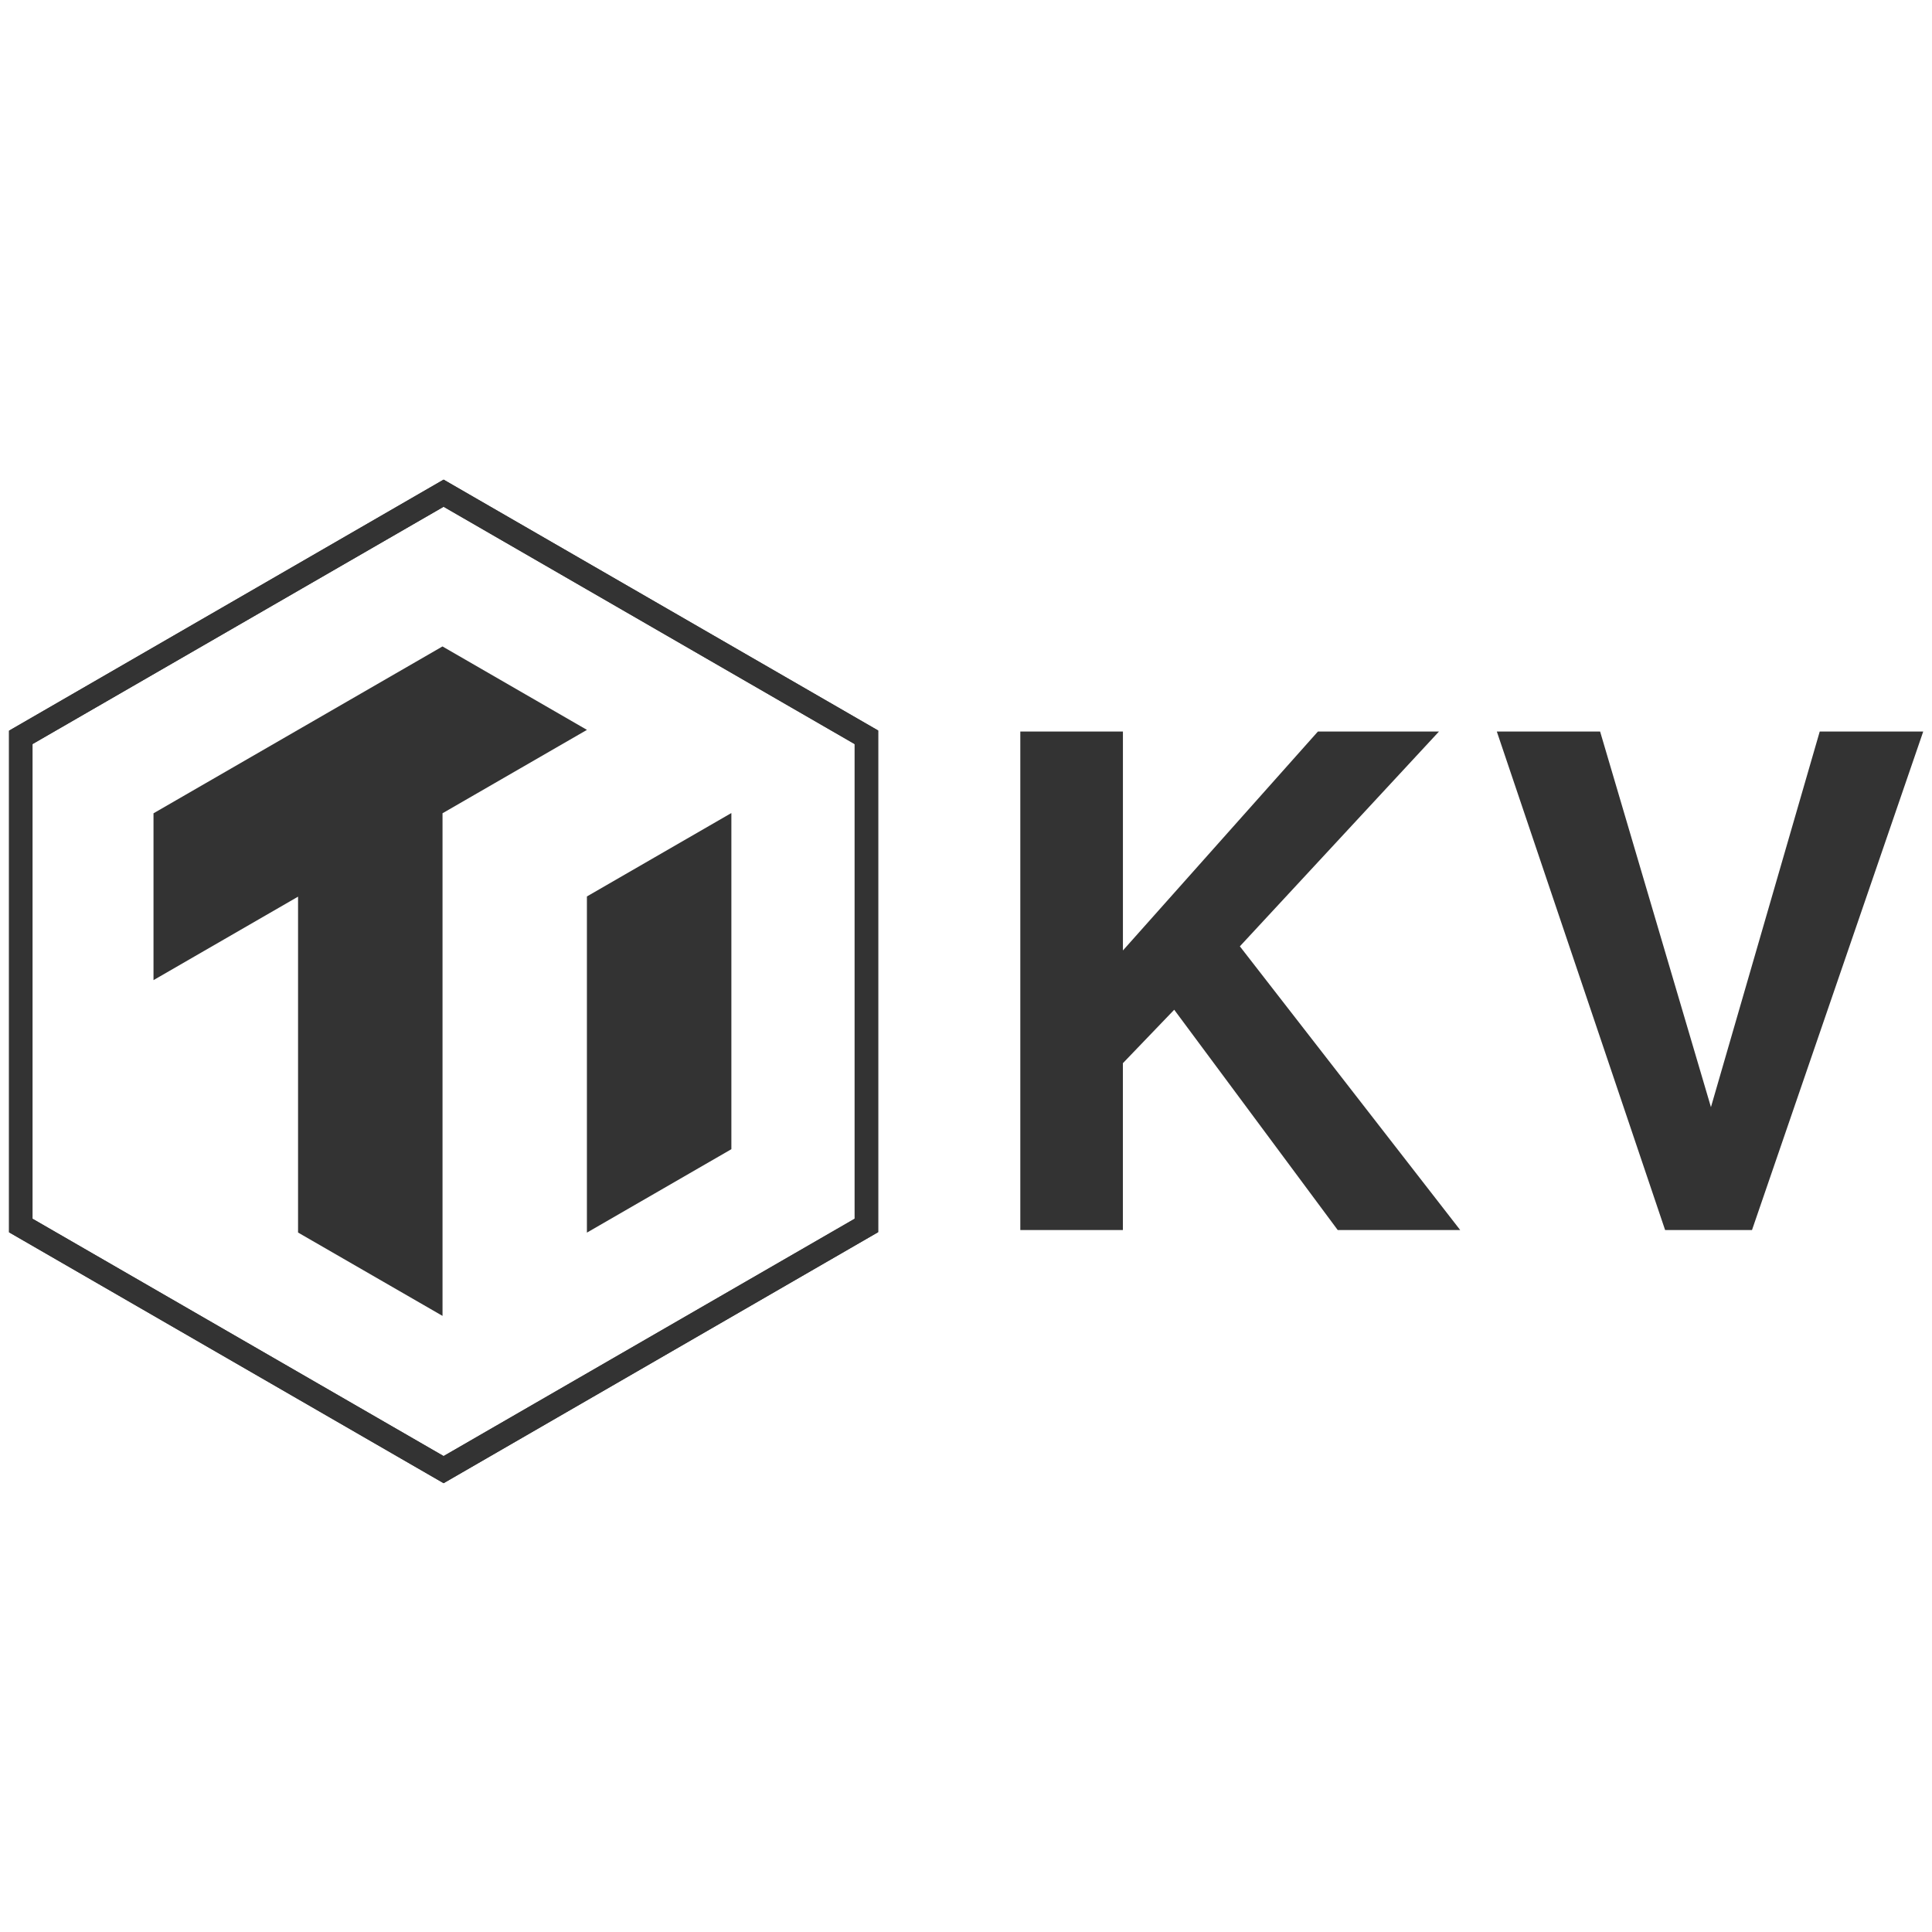
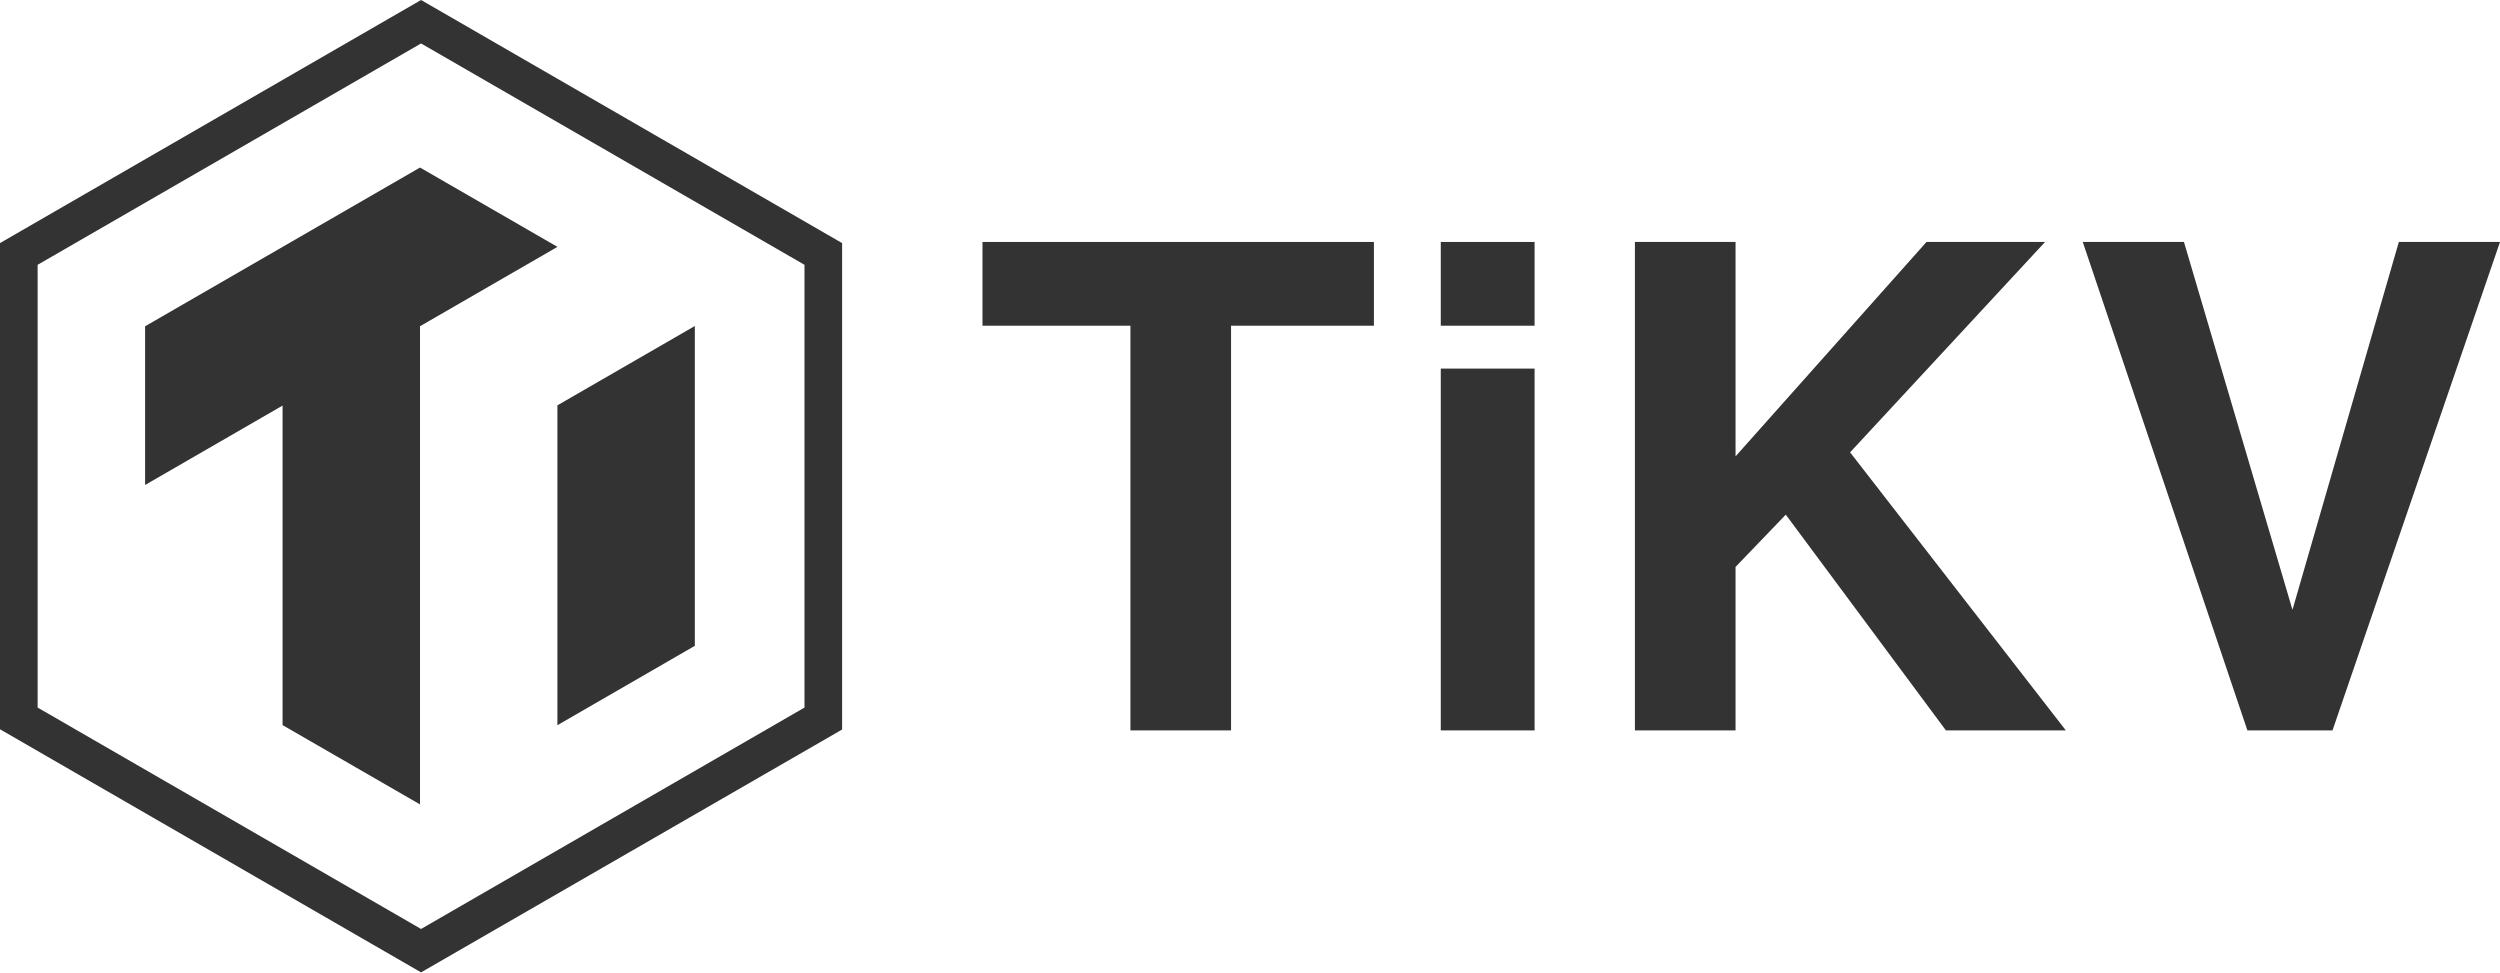
- <svg xmlns="http://www.w3.org/2000/svg" id="Layer_1" data-name="Layer 1" viewBox="0 0 360 360">
+ <svg xmlns="http://www.w3.org/2000/svg" viewBox="0 0 571.36 222.23">
  <defs>
    <style>.cls-1{fill:#333;}</style>
  </defs>
-   <g id="Layer_2-2" data-name="Layer 2-2">
-     <polygon class="cls-1" points="82.45 120.455 28.603 151.547 28.603 182.632 55.538 167.078 55.538 229.666 82.457 245.197 82.457 245.197 82.457 151.54 109.369 136.001 82.45 120.455" />
-     <polygon class="cls-1" points="109.362 167.041 109.362 229.681 136.281 214.135 136.281 151.54 136.244 151.517 109.362 167.041" />
-     <path class="cls-1" d="M82.659,276.371l-80.975-46.75V136.151l80.975-46.78,80.975,46.75V229.591ZM6.058,227.093,82.659,271.316l76.593-44.223V138.648L82.659,94.426,6.058,138.648Z" />
-     <path class="cls-1" d="M82.659,276.371l-80.975-46.75V136.151l80.975-46.78,80.975,46.75V229.591ZM6.058,227.093,82.659,271.316l76.593-44.223V138.648L82.659,94.426,6.058,138.648Z" />
-     <path class="cls-1" d="M209.233,229.202H190.12V136.308H209.24v40.798l36.334-40.798h22.56l-37.104,40.028,41.06,52.867H249.268l-30.471-41.052-9.564,9.96Z" />
-     <path class="cls-1" d="M310.27,229.202l-31.361-92.894h19.247l20.653,69.99,20.272-69.99h19.285l-31.907,92.894Z" />
+   <g id="Layer_2" data-name="Layer 2">
+     <g id="Layer_2-2" data-name="Layer 2">
+       <path class="cls-1" d="M281.35,166.93h-23V74.44H224.54V55.3H314V74.44H281.35Z" />
+       <path class="cls-1" d="M350.72,74.44H329.28V55.3h21.44Zm0,92.49H329.28V84.24h21.44Z" />
+       <path class="cls-1" d="M396.65,166.93h-23V55.3h23v49l43.64-49h27.1l-44.56,48.08,49.31,63.55H444.73l-36.6-49.31-11.48,11.95Z" />
+       <path class="cls-1" d="M513.63,166.93,476,55.3h23.13l24.8,84.07L548.24,55.3h23.12L533.08,166.93Z" />
+       <polygon class="cls-1" points="95.99 38.29 33.16 74.57 33.16 110.84 64.58 92.69 64.58 165.72 95.99 183.84 95.99 74.56 127.4 56.42 95.99 38.29" />
+       <polygon class="cls-1" points="127.39 165.74 158.8 147.6 158.8 74.56 158.76 74.53 127.39 92.64 127.39 165.74" />
+       <path class="cls-1" d="M.87,55.05,0,55.56V166.67l96.23,55.56,95.36-55,.87-.51V55.56L96.23,0ZM8.6,161.71V60.52L96.23,9.93l87.63,50.59V161.71l-87.63,50.6Z" />
+     </g>
  </g>
</svg>
